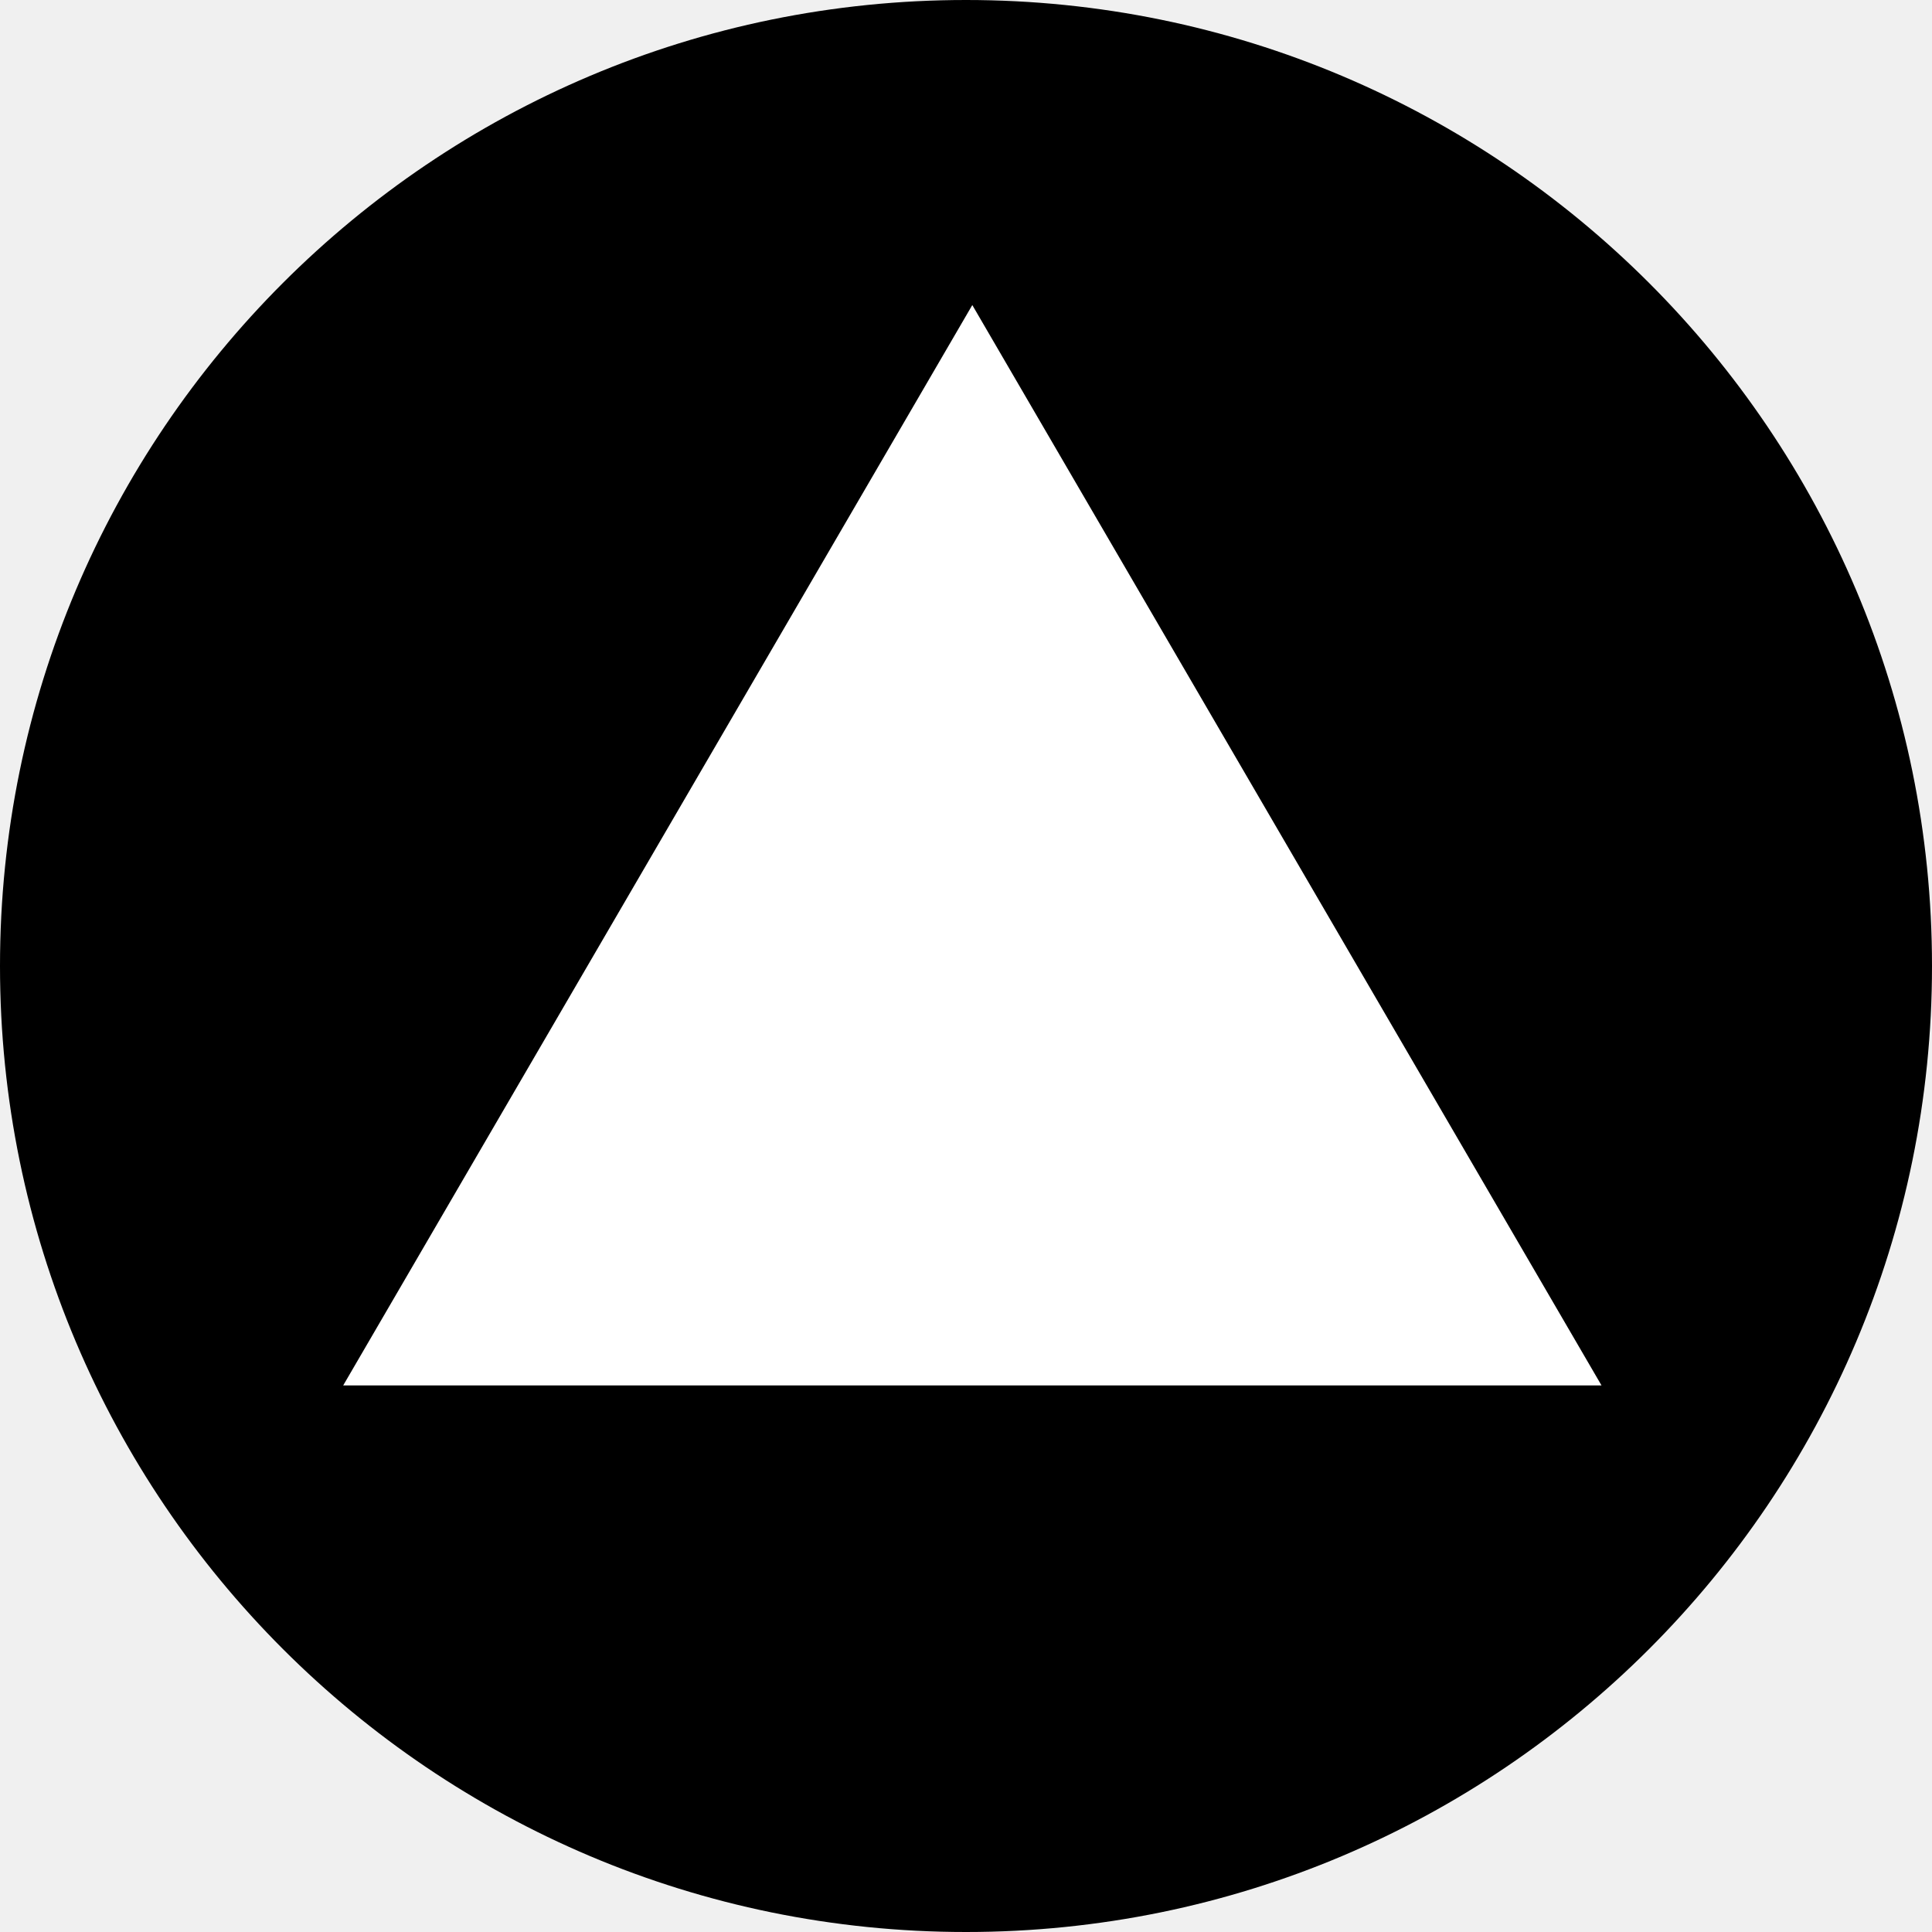
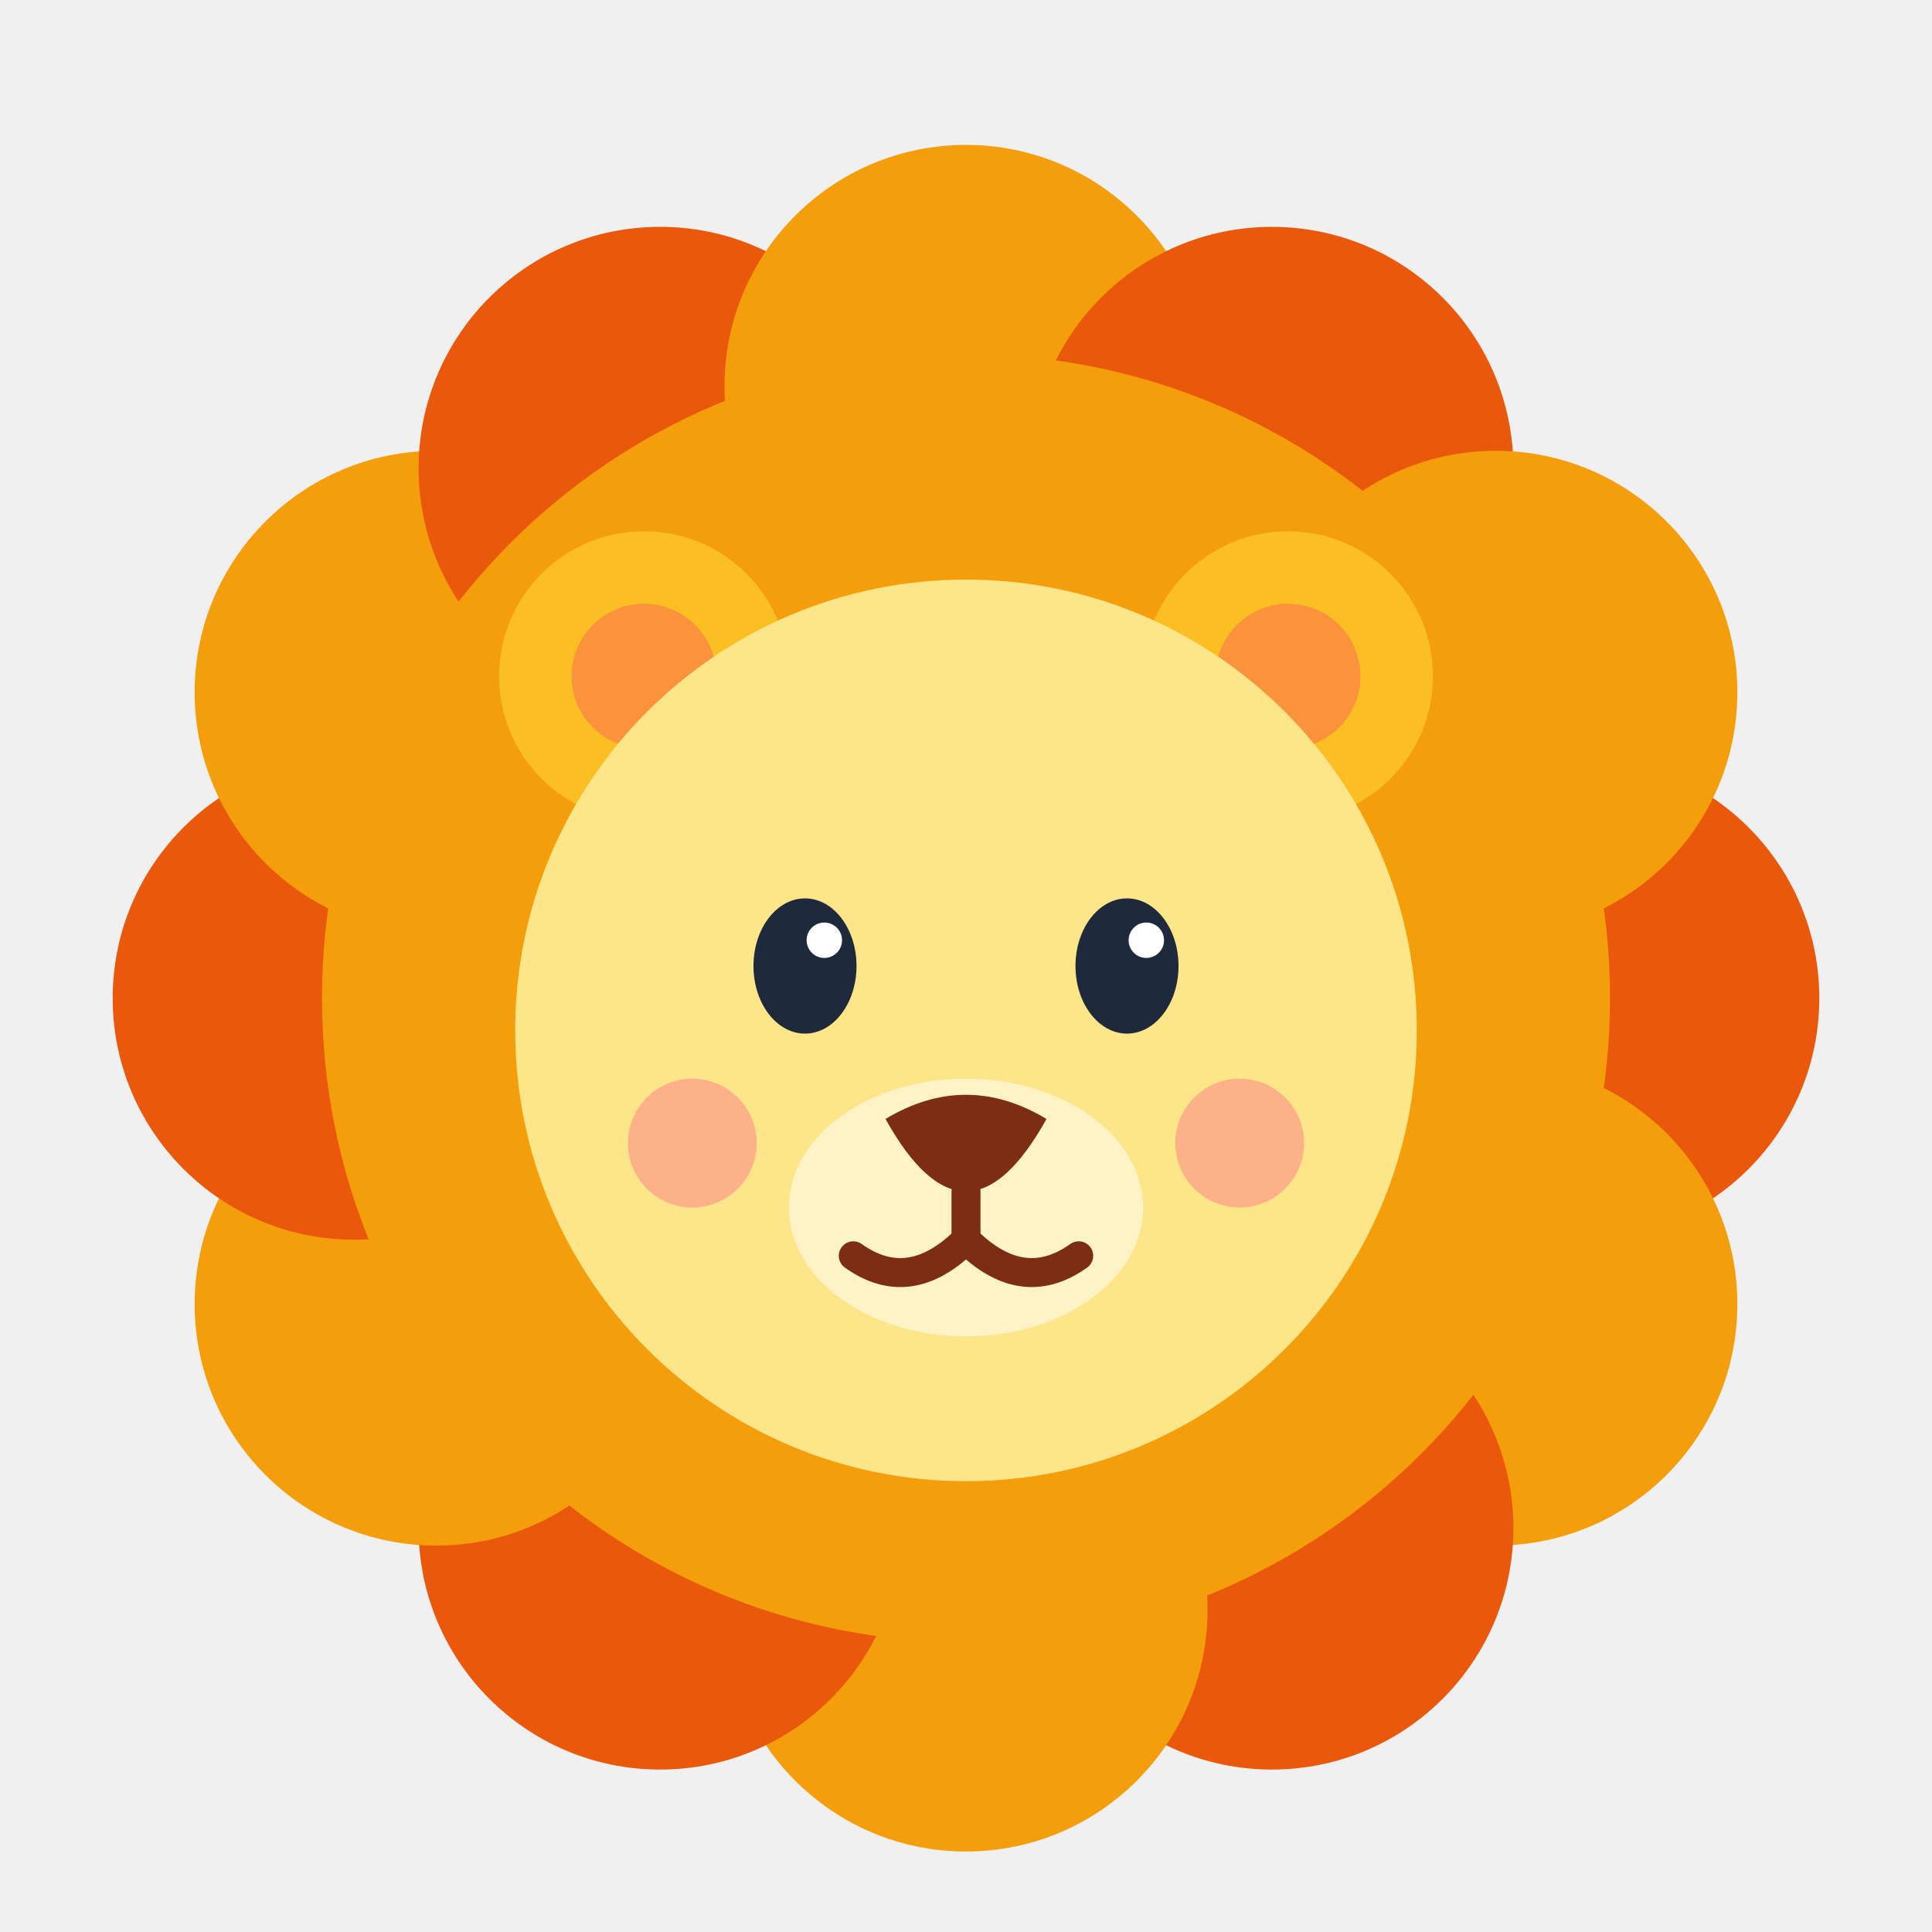
- <svg xmlns="http://www.w3.org/2000/svg" version="1.1" width="152" height="152">
-   <svg width="152" height="152" viewBox="0 0 152 152" fill="none">
-     <rect width="152" height="152" rx="76" fill="black" />
-     <path d="M76.496 24L126 109H27L76.496 24Z" fill="white" />
-   </svg>
-   <style>@media (prefers-color-scheme: light) { :root { filter: none; } }
- @media (prefers-color-scheme: dark) { :root { filter: none; } }
- </style>
+ <svg xmlns="http://www.w3.org/2000/svg" viewBox="0 0 120 120">
+   <circle cx="98.0" cy="62.0" r="15" fill="#ea580c" />
+   <circle cx="92.91" cy="81.0" r="15" fill="#f59e0b" />
+   <circle cx="79.0" cy="94.91" r="15" fill="#ea580c" />
+   <circle cx="60.0" cy="100.0" r="15" fill="#f59e0b" />
+   <circle cx="41.0" cy="94.91" r="15" fill="#ea580c" />
+   <circle cx="27.09" cy="81.0" r="15" fill="#f59e0b" />
+   <circle cx="22.0" cy="62.0" r="15" fill="#ea580c" />
+   <circle cx="27.09" cy="43.0" r="15" fill="#f59e0b" />
+   <circle cx="41.0" cy="29.09" r="15" fill="#ea580c" />
+   <circle cx="60.0" cy="24.0" r="15" fill="#f59e0b" />
+   <circle cx="79.0" cy="29.09" r="15" fill="#ea580c" />
+   <circle cx="92.91" cy="43.0" r="15" fill="#f59e0b" />
+   <circle cx="60" cy="62" r="40" fill="#f59e0b" />
+   <circle cx="40" cy="42" r="9" fill="#fbbf24" />
+   <circle cx="80" cy="42" r="9" fill="#fbbf24" />
+   <circle cx="40" cy="42" r="4.5" fill="#fb923c" />
+   <circle cx="80" cy="42" r="4.5" fill="#fb923c" />
+   <circle cx="60" cy="64" r="28" fill="#fde68a" />
+   <ellipse cx="50" cy="60" rx="3.2" ry="4.2" fill="#1e293b" />
+   <ellipse cx="70" cy="60" rx="3.2" ry="4.2" fill="#1e293b" />
+   <circle cx="51.2" cy="58.4" r="1.1" fill="#fff" />
+   <circle cx="71.2" cy="58.4" r="1.1" fill="#fff" />
+   <circle cx="43" cy="71" r="4" fill="#fb7185" opacity="0.45" />
+   <circle cx="77" cy="71" r="4" fill="#fb7185" opacity="0.45" />
+   <ellipse cx="60" cy="75" rx="11" ry="8" fill="#fef3c7" />
+   <path d="M55 69.5 Q60 66.5 65 69.5 Q62.5 74 60 74 Q57.5 74 55 69.5Z" fill="#7c2d12" />
+   <path d="M60 74 v3 M60 77 q-3.5 3.5 -7 1 M60 77 q3.5 3.5 7 1" fill="none" stroke="#7c2d12" stroke-width="1.8" stroke-linecap="round" />
</svg>
